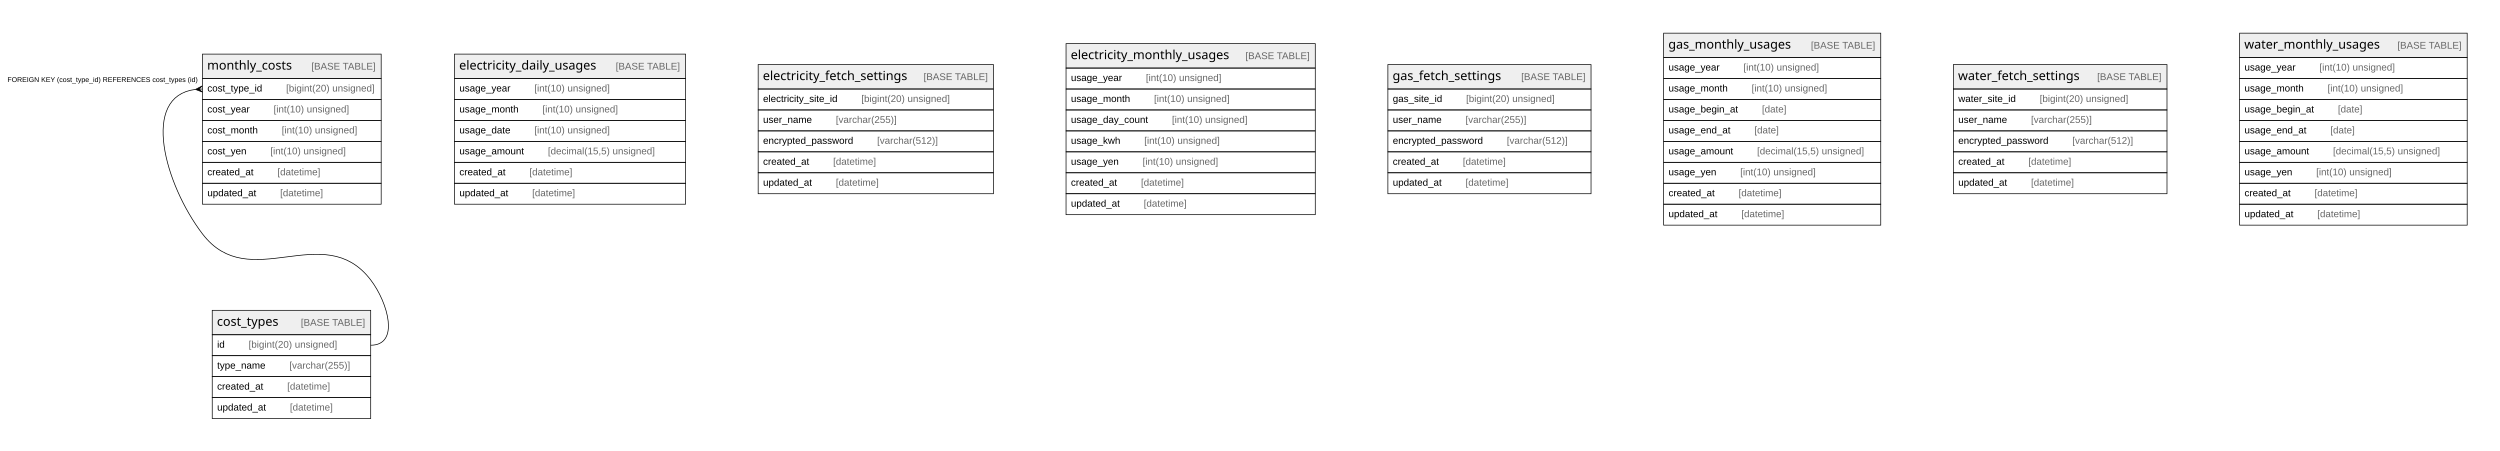
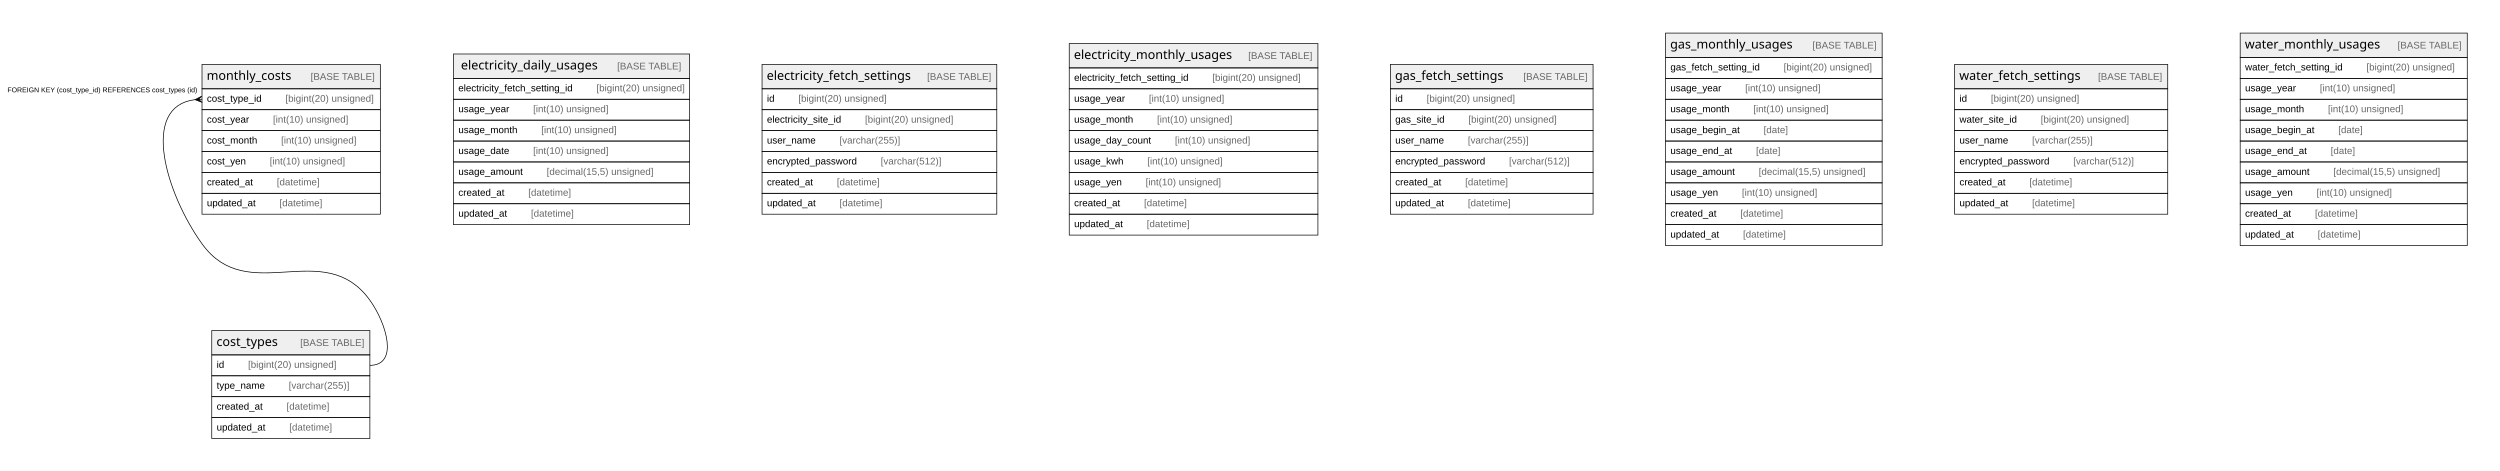
- <svg xmlns="http://www.w3.org/2000/svg" width="3581pt" height="646pt" viewBox="0.00 0.00 3581.00 646.00">
-   <g id="graph0" class="graph" transform="scale(1 1) rotate(0) translate(4 642)">
-     <polygon fill="#ffffff" stroke="transparent" points="-4,4 -4,-642 3577,-642 3577,4 -4,4" />
+ <svg xmlns="http://www.w3.org/2000/svg" width="3589pt" height="676pt" viewBox="0.00 0.00 3589.00 676.00">
+   <g id="graph0" class="graph" transform="scale(1 1) rotate(0) translate(4 672)">
+     <polygon fill="#ffffff" stroke="transparent" points="-4,4 -4,-672 3585,-672 3585,4 -4,4" />
    <g id="node1" class="node">
      <polygon fill="#efefef" stroke="transparent" points="300,-162.5 300,-197.5 527,-197.5 527,-162.5 300,-162.5" />
      <polygon fill="none" stroke="#000000" points="300,-162.5 300,-197.5 527,-197.5 527,-162.5 300,-162.5" />
      <text text-anchor="start" x="306.701" y="-175.3" font-family="Arial Bold" font-size="18.00" fill="#000000">cost_types</text>
      <text text-anchor="start" x="392.731" y="-175.3" font-family="Arial" font-size="14.00" fill="#000000">    </text>
      <text text-anchor="start" x="426.935" y="-175.3" font-family="Arial" font-size="14.00" fill="#666666">[BASE TABLE]</text>
      <polygon fill="none" stroke="#000000" points="300,-132.5 300,-162.5 527,-162.5 527,-132.5 300,-132.5" />
      <text text-anchor="start" x="307" y="-143.9" font-family="Arial" font-size="14.00" fill="#000000">id    </text>
      <text text-anchor="start" x="352.094" y="-143.9" font-family="Arial" font-size="14.00" fill="#666666">[bigint(20) unsigned]</text>
      <polygon fill="none" stroke="#000000" points="300,-102.5 300,-132.5 527,-132.5 527,-102.5 300,-102.5" />
      <text text-anchor="start" x="307" y="-113.9" font-family="Arial" font-size="14.00" fill="#000000">type_name    </text>
      <text text-anchor="start" x="410.452" y="-113.9" font-family="Arial" font-size="14.00" fill="#666666">[varchar(255)]</text>
      <polygon fill="none" stroke="#000000" points="300,-72.5 300,-102.5 527,-102.5 527,-72.5 300,-72.5" />
      <text text-anchor="start" x="307" y="-83.9" font-family="Arial" font-size="14.00" fill="#000000">created_at    </text>
      <text text-anchor="start" x="407.342" y="-83.9" font-family="Arial" font-size="14.00" fill="#666666">[datetime]</text>
      <polygon fill="none" stroke="#000000" points="300,-42.5 300,-72.5 527,-72.5 527,-42.5 300,-42.5" />
      <text text-anchor="start" x="307" y="-53.9" font-family="Arial" font-size="14.00" fill="#000000">updated_at    </text>
      <text text-anchor="start" x="411.247" y="-53.9" font-family="Arial" font-size="14.00" fill="#666666">[datetime]</text>
    </g>
    <g id="node2" class="node">
-       <polygon fill="#efefef" stroke="transparent" points="647,-529.5 647,-564.5 978,-564.5 978,-529.5 647,-529.5" />
-       <polygon fill="none" stroke="#000000" points="647,-529.5 647,-564.5 978,-564.5 978,-529.5 647,-529.5" />
-       <text text-anchor="start" x="653.701" y="-542.3" font-family="Arial Bold" font-size="18.00" fill="#000000">electricity_daily_usages</text>
-       <text text-anchor="start" x="843.731" y="-542.3" font-family="Arial" font-size="14.00" fill="#000000">    </text>
-       <text text-anchor="start" x="877.936" y="-542.3" font-family="Arial" font-size="14.00" fill="#666666">[BASE TABLE]</text>
-       <polygon fill="none" stroke="#000000" points="647,-499.5 647,-529.5 978,-529.5 978,-499.5 647,-499.5" />
+       <polygon fill="#efefef" stroke="transparent" points="647,-559.5 647,-594.5 986,-594.5 986,-559.5 647,-559.5" />
+       <polygon fill="none" stroke="#000000" points="647,-559.5 647,-594.5 986,-594.5 986,-559.5 647,-559.5" />
+       <text text-anchor="start" x="657.701" y="-572.3" font-family="Arial Bold" font-size="18.00" fill="#000000">electricity_daily_usages</text>
+       <text text-anchor="start" x="847.731" y="-572.3" font-family="Arial" font-size="14.00" fill="#000000">    </text>
+       <text text-anchor="start" x="881.936" y="-572.3" font-family="Arial" font-size="14.00" fill="#666666">[BASE TABLE]</text>
+       <polygon fill="none" stroke="#000000" points="647,-529.5 647,-559.5 986,-559.5 986,-529.5 647,-529.5" />
+       <text text-anchor="start" x="653.919" y="-540.9" font-family="Arial" font-size="14.00" fill="#000000">electricity_fetch_setting_id    </text>
+       <text text-anchor="start" x="852.269" y="-540.9" font-family="Arial" font-size="14.00" fill="#666666">[bigint(20) unsigned]</text>
+       <polygon fill="none" stroke="#000000" points="647,-499.5 647,-529.5 986,-529.5 986,-499.5 647,-499.5" />
      <text text-anchor="start" x="654" y="-510.9" font-family="Arial" font-size="14.00" fill="#000000">usage_year    </text>
      <text text-anchor="start" x="761.344" y="-510.9" font-family="Arial" font-size="14.00" fill="#666666">[int(10) unsigned]</text>
-       <polygon fill="none" stroke="#000000" points="647,-469.5 647,-499.5 978,-499.5 978,-469.5 647,-469.5" />
+       <polygon fill="none" stroke="#000000" points="647,-469.5 647,-499.5 986,-499.5 986,-469.5 647,-469.5" />
      <text text-anchor="start" x="654" y="-480.9" font-family="Arial" font-size="14.00" fill="#000000">usage_month    </text>
      <text text-anchor="start" x="773.017" y="-480.9" font-family="Arial" font-size="14.00" fill="#666666">[int(10) unsigned]</text>
-       <polygon fill="none" stroke="#000000" points="647,-439.5 647,-469.5 978,-469.5 978,-439.5 647,-439.5" />
+       <polygon fill="none" stroke="#000000" points="647,-439.5 647,-469.5 986,-469.5 986,-439.5 647,-439.5" />
      <text text-anchor="start" x="654" y="-450.9" font-family="Arial" font-size="14.00" fill="#000000">usage_date    </text>
      <text text-anchor="start" x="761.356" y="-450.9" font-family="Arial" font-size="14.00" fill="#666666">[int(10) unsigned]</text>
-       <polygon fill="none" stroke="#000000" points="647,-409.5 647,-439.5 978,-439.5 978,-409.5 647,-409.5" />
+       <polygon fill="none" stroke="#000000" points="647,-409.5 647,-439.5 986,-439.5 986,-409.5 647,-409.5" />
      <text text-anchor="start" x="654" y="-420.9" font-family="Arial" font-size="14.00" fill="#000000">usage_amount    </text>
      <text text-anchor="start" x="780.799" y="-420.9" font-family="Arial" font-size="14.00" fill="#666666">[decimal(15,5) unsigned]</text>
-       <polygon fill="none" stroke="#000000" points="647,-379.5 647,-409.5 978,-409.5 978,-379.5 647,-379.5" />
+       <polygon fill="none" stroke="#000000" points="647,-379.5 647,-409.5 986,-409.5 986,-379.5 647,-379.5" />
      <text text-anchor="start" x="654" y="-390.9" font-family="Arial" font-size="14.00" fill="#000000">created_at    </text>
      <text text-anchor="start" x="754.342" y="-390.9" font-family="Arial" font-size="14.00" fill="#666666">[datetime]</text>
-       <polygon fill="none" stroke="#000000" points="647,-349.5 647,-379.5 978,-379.5 978,-349.5 647,-349.5" />
+       <polygon fill="none" stroke="#000000" points="647,-349.5 647,-379.5 986,-379.5 986,-349.5 647,-349.5" />
      <text text-anchor="start" x="654" y="-360.9" font-family="Arial" font-size="14.00" fill="#000000">updated_at    </text>
      <text text-anchor="start" x="758.247" y="-360.9" font-family="Arial" font-size="14.00" fill="#666666">[datetime]</text>
    </g>
    <g id="node3" class="node">
-       <polygon fill="#efefef" stroke="transparent" points="1082,-514.5 1082,-549.5 1419,-549.5 1419,-514.5 1082,-514.5" />
-       <polygon fill="none" stroke="#000000" points="1082,-514.5 1082,-549.5 1419,-549.5 1419,-514.5 1082,-514.5" />
-       <text text-anchor="start" x="1088.697" y="-527.3" font-family="Arial Bold" font-size="18.00" fill="#000000">electricity_fetch_settings</text>
-       <text text-anchor="start" x="1284.735" y="-527.3" font-family="Arial" font-size="14.00" fill="#000000">    </text>
-       <text text-anchor="start" x="1318.94" y="-527.3" font-family="Arial" font-size="14.00" fill="#666666">[BASE TABLE]</text>
-       <polygon fill="none" stroke="#000000" points="1082,-484.5 1082,-514.5 1419,-514.5 1419,-484.5 1082,-484.5" />
-       <text text-anchor="start" x="1089" y="-495.9" font-family="Arial" font-size="14.00" fill="#000000">electricity_site_id    </text>
-       <text text-anchor="start" x="1229.766" y="-495.9" font-family="Arial" font-size="14.00" fill="#666666">[bigint(20) unsigned]</text>
-       <polygon fill="none" stroke="#000000" points="1082,-454.5 1082,-484.5 1419,-484.5 1419,-454.5 1082,-454.5" />
-       <text text-anchor="start" x="1089" y="-465.9" font-family="Arial" font-size="14.00" fill="#000000">user_name    </text>
-       <text text-anchor="start" x="1193.222" y="-465.9" font-family="Arial" font-size="14.00" fill="#666666">[varchar(255)]</text>
-       <polygon fill="none" stroke="#000000" points="1082,-424.5 1082,-454.5 1419,-454.5 1419,-424.5 1082,-424.5" />
-       <text text-anchor="start" x="1089" y="-435.9" font-family="Arial" font-size="14.00" fill="#000000">encrypted_password    </text>
-       <text text-anchor="start" x="1252.349" y="-435.9" font-family="Arial" font-size="14.00" fill="#666666">[varchar(512)]</text>
-       <polygon fill="none" stroke="#000000" points="1082,-394.5 1082,-424.5 1419,-424.5 1419,-394.5 1082,-394.5" />
-       <text text-anchor="start" x="1089" y="-405.9" font-family="Arial" font-size="14.00" fill="#000000">created_at    </text>
-       <text text-anchor="start" x="1189.342" y="-405.9" font-family="Arial" font-size="14.00" fill="#666666">[datetime]</text>
-       <polygon fill="none" stroke="#000000" points="1082,-364.5 1082,-394.5 1419,-394.5 1419,-364.5 1082,-364.5" />
-       <text text-anchor="start" x="1089" y="-375.9" font-family="Arial" font-size="14.00" fill="#000000">updated_at    </text>
-       <text text-anchor="start" x="1193.247" y="-375.9" font-family="Arial" font-size="14.00" fill="#666666">[datetime]</text>
+       <polygon fill="#efefef" stroke="transparent" points="1090,-544.5 1090,-579.5 1427,-579.5 1427,-544.5 1090,-544.5" />
+       <polygon fill="none" stroke="#000000" points="1090,-544.5 1090,-579.5 1427,-579.5 1427,-544.5 1090,-544.5" />
+       <text text-anchor="start" x="1096.697" y="-557.3" font-family="Arial Bold" font-size="18.00" fill="#000000">electricity_fetch_settings</text>
+       <text text-anchor="start" x="1292.735" y="-557.3" font-family="Arial" font-size="14.00" fill="#000000">    </text>
+       <text text-anchor="start" x="1326.94" y="-557.3" font-family="Arial" font-size="14.00" fill="#666666">[BASE TABLE]</text>
+       <polygon fill="none" stroke="#000000" points="1090,-514.5 1090,-544.5 1427,-544.5 1427,-514.5 1090,-514.5" />
+       <text text-anchor="start" x="1097" y="-525.9" font-family="Arial" font-size="14.00" fill="#000000">id    </text>
+       <text text-anchor="start" x="1142.094" y="-525.9" font-family="Arial" font-size="14.00" fill="#666666">[bigint(20) unsigned]</text>
+       <polygon fill="none" stroke="#000000" points="1090,-484.5 1090,-514.5 1427,-514.5 1427,-484.5 1090,-484.5" />
+       <text text-anchor="start" x="1097" y="-495.9" font-family="Arial" font-size="14.00" fill="#000000">electricity_site_id    </text>
+       <text text-anchor="start" x="1237.766" y="-495.9" font-family="Arial" font-size="14.00" fill="#666666">[bigint(20) unsigned]</text>
+       <polygon fill="none" stroke="#000000" points="1090,-454.5 1090,-484.5 1427,-484.5 1427,-454.5 1090,-454.5" />
+       <text text-anchor="start" x="1097" y="-465.9" font-family="Arial" font-size="14.00" fill="#000000">user_name    </text>
+       <text text-anchor="start" x="1201.222" y="-465.9" font-family="Arial" font-size="14.00" fill="#666666">[varchar(255)]</text>
+       <polygon fill="none" stroke="#000000" points="1090,-424.5 1090,-454.5 1427,-454.5 1427,-424.5 1090,-424.5" />
+       <text text-anchor="start" x="1097" y="-435.9" font-family="Arial" font-size="14.00" fill="#000000">encrypted_password    </text>
+       <text text-anchor="start" x="1260.349" y="-435.9" font-family="Arial" font-size="14.00" fill="#666666">[varchar(512)]</text>
+       <polygon fill="none" stroke="#000000" points="1090,-394.5 1090,-424.5 1427,-424.5 1427,-394.5 1090,-394.5" />
+       <text text-anchor="start" x="1097" y="-405.9" font-family="Arial" font-size="14.00" fill="#000000">created_at    </text>
+       <text text-anchor="start" x="1197.342" y="-405.9" font-family="Arial" font-size="14.00" fill="#666666">[datetime]</text>
+       <polygon fill="none" stroke="#000000" points="1090,-364.5 1090,-394.5 1427,-394.5 1427,-364.5 1090,-364.5" />
+       <text text-anchor="start" x="1097" y="-375.9" font-family="Arial" font-size="14.00" fill="#000000">updated_at    </text>
+       <text text-anchor="start" x="1201.247" y="-375.9" font-family="Arial" font-size="14.00" fill="#666666">[datetime]</text>
    </g>
    <g id="node4" class="node">
-       <polygon fill="#efefef" stroke="transparent" points="1523,-544.5 1523,-579.5 1880,-579.5 1880,-544.5 1523,-544.5" />
-       <polygon fill="none" stroke="#000000" points="1523,-544.5 1523,-579.5 1880,-579.5 1880,-544.5 1523,-544.5" />
-       <text text-anchor="start" x="1529.698" y="-557.3" font-family="Arial Bold" font-size="18.00" fill="#000000">electricity_monthly_usages</text>
-       <text text-anchor="start" x="1745.734" y="-557.3" font-family="Arial" font-size="14.00" fill="#000000">    </text>
-       <text text-anchor="start" x="1779.939" y="-557.3" font-family="Arial" font-size="14.00" fill="#666666">[BASE TABLE]</text>
-       <polygon fill="none" stroke="#000000" points="1523,-514.5 1523,-544.5 1880,-544.5 1880,-514.5 1523,-514.5" />
-       <text text-anchor="start" x="1530" y="-525.9" font-family="Arial" font-size="14.00" fill="#000000">usage_year    </text>
-       <text text-anchor="start" x="1637.344" y="-525.9" font-family="Arial" font-size="14.00" fill="#666666">[int(10) unsigned]</text>
-       <polygon fill="none" stroke="#000000" points="1523,-484.5 1523,-514.5 1880,-514.5 1880,-484.5 1523,-484.5" />
-       <text text-anchor="start" x="1530" y="-495.9" font-family="Arial" font-size="14.00" fill="#000000">usage_month    </text>
-       <text text-anchor="start" x="1649.017" y="-495.9" font-family="Arial" font-size="14.00" fill="#666666">[int(10) unsigned]</text>
-       <polygon fill="none" stroke="#000000" points="1523,-454.5 1523,-484.5 1880,-484.5 1880,-454.5 1523,-454.5" />
-       <text text-anchor="start" x="1530" y="-465.9" font-family="Arial" font-size="14.00" fill="#000000">usage_day_count    </text>
-       <text text-anchor="start" x="1674.704" y="-465.9" font-family="Arial" font-size="14.00" fill="#666666">[int(10) unsigned]</text>
-       <polygon fill="none" stroke="#000000" points="1523,-424.5 1523,-454.5 1880,-454.5 1880,-424.5 1523,-424.5" />
-       <text text-anchor="start" x="1530" y="-435.9" font-family="Arial" font-size="14.00" fill="#000000">usage_kwh    </text>
-       <text text-anchor="start" x="1635.007" y="-435.9" font-family="Arial" font-size="14.00" fill="#666666">[int(10) unsigned]</text>
-       <polygon fill="none" stroke="#000000" points="1523,-394.5 1523,-424.5 1880,-424.5 1880,-394.5 1523,-394.5" />
-       <text text-anchor="start" x="1530" y="-405.9" font-family="Arial" font-size="14.00" fill="#000000">usage_yen    </text>
-       <text text-anchor="start" x="1632.683" y="-405.9" font-family="Arial" font-size="14.00" fill="#666666">[int(10) unsigned]</text>
-       <polygon fill="none" stroke="#000000" points="1523,-364.5 1523,-394.5 1880,-394.5 1880,-364.5 1523,-364.5" />
-       <text text-anchor="start" x="1530" y="-375.9" font-family="Arial" font-size="14.00" fill="#000000">created_at    </text>
-       <text text-anchor="start" x="1630.342" y="-375.9" font-family="Arial" font-size="14.00" fill="#666666">[datetime]</text>
-       <polygon fill="none" stroke="#000000" points="1523,-334.5 1523,-364.5 1880,-364.5 1880,-334.5 1523,-334.5" />
-       <text text-anchor="start" x="1530" y="-345.9" font-family="Arial" font-size="14.00" fill="#000000">updated_at    </text>
-       <text text-anchor="start" x="1634.247" y="-345.9" font-family="Arial" font-size="14.00" fill="#666666">[datetime]</text>
+       <polygon fill="#efefef" stroke="transparent" points="1531,-574.5 1531,-609.5 1888,-609.5 1888,-574.5 1531,-574.5" />
+       <polygon fill="none" stroke="#000000" points="1531,-574.5 1531,-609.5 1888,-609.5 1888,-574.5 1531,-574.5" />
+       <text text-anchor="start" x="1537.698" y="-587.3" font-family="Arial Bold" font-size="18.00" fill="#000000">electricity_monthly_usages</text>
+       <text text-anchor="start" x="1753.734" y="-587.3" font-family="Arial" font-size="14.00" fill="#000000">    </text>
+       <text text-anchor="start" x="1787.939" y="-587.3" font-family="Arial" font-size="14.00" fill="#666666">[BASE TABLE]</text>
+       <polygon fill="none" stroke="#000000" points="1531,-544.5 1531,-574.5 1888,-574.5 1888,-544.5 1531,-544.5" />
+       <text text-anchor="start" x="1538" y="-555.9" font-family="Arial" font-size="14.00" fill="#000000">electricity_fetch_setting_id    </text>
+       <text text-anchor="start" x="1736.351" y="-555.9" font-family="Arial" font-size="14.00" fill="#666666">[bigint(20) unsigned]</text>
+       <polygon fill="none" stroke="#000000" points="1531,-514.5 1531,-544.5 1888,-544.5 1888,-514.5 1531,-514.5" />
+       <text text-anchor="start" x="1538" y="-525.9" font-family="Arial" font-size="14.00" fill="#000000">usage_year    </text>
+       <text text-anchor="start" x="1645.344" y="-525.9" font-family="Arial" font-size="14.00" fill="#666666">[int(10) unsigned]</text>
+       <polygon fill="none" stroke="#000000" points="1531,-484.5 1531,-514.5 1888,-514.5 1888,-484.5 1531,-484.5" />
+       <text text-anchor="start" x="1538" y="-495.9" font-family="Arial" font-size="14.00" fill="#000000">usage_month    </text>
+       <text text-anchor="start" x="1657.017" y="-495.9" font-family="Arial" font-size="14.00" fill="#666666">[int(10) unsigned]</text>
+       <polygon fill="none" stroke="#000000" points="1531,-454.5 1531,-484.5 1888,-484.5 1888,-454.5 1531,-454.5" />
+       <text text-anchor="start" x="1538" y="-465.9" font-family="Arial" font-size="14.00" fill="#000000">usage_day_count    </text>
+       <text text-anchor="start" x="1682.704" y="-465.9" font-family="Arial" font-size="14.00" fill="#666666">[int(10) unsigned]</text>
+       <polygon fill="none" stroke="#000000" points="1531,-424.5 1531,-454.5 1888,-454.5 1888,-424.5 1531,-424.5" />
+       <text text-anchor="start" x="1538" y="-435.9" font-family="Arial" font-size="14.00" fill="#000000">usage_kwh    </text>
+       <text text-anchor="start" x="1643.007" y="-435.9" font-family="Arial" font-size="14.00" fill="#666666">[int(10) unsigned]</text>
+       <polygon fill="none" stroke="#000000" points="1531,-394.5 1531,-424.5 1888,-424.5 1888,-394.5 1531,-394.5" />
+       <text text-anchor="start" x="1538" y="-405.9" font-family="Arial" font-size="14.00" fill="#000000">usage_yen    </text>
+       <text text-anchor="start" x="1640.683" y="-405.9" font-family="Arial" font-size="14.00" fill="#666666">[int(10) unsigned]</text>
+       <polygon fill="none" stroke="#000000" points="1531,-364.5 1531,-394.5 1888,-394.5 1888,-364.5 1531,-364.5" />
+       <text text-anchor="start" x="1538" y="-375.9" font-family="Arial" font-size="14.00" fill="#000000">created_at    </text>
+       <text text-anchor="start" x="1638.342" y="-375.9" font-family="Arial" font-size="14.00" fill="#666666">[datetime]</text>
+       <polygon fill="none" stroke="#000000" points="1531,-334.5 1531,-364.5 1888,-364.5 1888,-334.5 1531,-334.5" />
+       <text text-anchor="start" x="1538" y="-345.9" font-family="Arial" font-size="14.00" fill="#000000">updated_at    </text>
+       <text text-anchor="start" x="1642.247" y="-345.9" font-family="Arial" font-size="14.00" fill="#666666">[datetime]</text>
    </g>
    <g id="node5" class="node">
-       <polygon fill="#efefef" stroke="transparent" points="1984,-514.5 1984,-549.5 2275,-549.5 2275,-514.5 1984,-514.5" />
-       <polygon fill="none" stroke="#000000" points="1984,-514.5 1984,-549.5 2275,-549.5 2275,-514.5 1984,-514.5" />
-       <text text-anchor="start" x="1990.687" y="-527.3" font-family="Arial Bold" font-size="18.00" fill="#000000">gas_fetch_settings</text>
-       <text text-anchor="start" x="2140.745" y="-527.3" font-family="Arial" font-size="14.00" fill="#000000">    </text>
-       <text text-anchor="start" x="2174.95" y="-527.3" font-family="Arial" font-size="14.00" fill="#666666">[BASE TABLE]</text>
-       <polygon fill="none" stroke="#000000" points="1984,-484.5 1984,-514.5 2275,-514.5 2275,-484.5 1984,-484.5" />
-       <text text-anchor="start" x="1991" y="-495.9" font-family="Arial" font-size="14.00" fill="#000000">gas_site_id    </text>
-       <text text-anchor="start" x="2096.004" y="-495.9" font-family="Arial" font-size="14.00" fill="#666666">[bigint(20) unsigned]</text>
-       <polygon fill="none" stroke="#000000" points="1984,-454.5 1984,-484.5 2275,-484.5 2275,-454.5 1984,-454.5" />
-       <text text-anchor="start" x="1991" y="-465.9" font-family="Arial" font-size="14.00" fill="#000000">user_name    </text>
-       <text text-anchor="start" x="2095.222" y="-465.9" font-family="Arial" font-size="14.00" fill="#666666">[varchar(255)]</text>
-       <polygon fill="none" stroke="#000000" points="1984,-424.5 1984,-454.5 2275,-454.5 2275,-424.5 1984,-424.5" />
-       <text text-anchor="start" x="1991" y="-435.9" font-family="Arial" font-size="14.00" fill="#000000">encrypted_password    </text>
-       <text text-anchor="start" x="2154.349" y="-435.9" font-family="Arial" font-size="14.00" fill="#666666">[varchar(512)]</text>
-       <polygon fill="none" stroke="#000000" points="1984,-394.5 1984,-424.5 2275,-424.5 2275,-394.5 1984,-394.5" />
-       <text text-anchor="start" x="1991" y="-405.9" font-family="Arial" font-size="14.00" fill="#000000">created_at    </text>
-       <text text-anchor="start" x="2091.342" y="-405.9" font-family="Arial" font-size="14.00" fill="#666666">[datetime]</text>
-       <polygon fill="none" stroke="#000000" points="1984,-364.5 1984,-394.5 2275,-394.5 2275,-364.5 1984,-364.5" />
-       <text text-anchor="start" x="1991" y="-375.9" font-family="Arial" font-size="14.00" fill="#000000">updated_at    </text>
-       <text text-anchor="start" x="2095.247" y="-375.9" font-family="Arial" font-size="14.00" fill="#666666">[datetime]</text>
+       <polygon fill="#efefef" stroke="transparent" points="1992,-544.5 1992,-579.5 2283,-579.5 2283,-544.5 1992,-544.5" />
+       <polygon fill="none" stroke="#000000" points="1992,-544.5 1992,-579.5 2283,-579.5 2283,-544.5 1992,-544.5" />
+       <text text-anchor="start" x="1998.687" y="-557.3" font-family="Arial Bold" font-size="18.00" fill="#000000">gas_fetch_settings</text>
+       <text text-anchor="start" x="2148.745" y="-557.3" font-family="Arial" font-size="14.00" fill="#000000">    </text>
+       <text text-anchor="start" x="2182.95" y="-557.3" font-family="Arial" font-size="14.00" fill="#666666">[BASE TABLE]</text>
+       <polygon fill="none" stroke="#000000" points="1992,-514.5 1992,-544.5 2283,-544.5 2283,-514.5 1992,-514.5" />
+       <text text-anchor="start" x="1999" y="-525.9" font-family="Arial" font-size="14.00" fill="#000000">id    </text>
+       <text text-anchor="start" x="2044.094" y="-525.9" font-family="Arial" font-size="14.00" fill="#666666">[bigint(20) unsigned]</text>
+       <polygon fill="none" stroke="#000000" points="1992,-484.5 1992,-514.5 2283,-514.5 2283,-484.5 1992,-484.5" />
+       <text text-anchor="start" x="1999" y="-495.9" font-family="Arial" font-size="14.00" fill="#000000">gas_site_id    </text>
+       <text text-anchor="start" x="2104.004" y="-495.9" font-family="Arial" font-size="14.00" fill="#666666">[bigint(20) unsigned]</text>
+       <polygon fill="none" stroke="#000000" points="1992,-454.5 1992,-484.5 2283,-484.5 2283,-454.5 1992,-454.5" />
+       <text text-anchor="start" x="1999" y="-465.9" font-family="Arial" font-size="14.00" fill="#000000">user_name    </text>
+       <text text-anchor="start" x="2103.222" y="-465.9" font-family="Arial" font-size="14.00" fill="#666666">[varchar(255)]</text>
+       <polygon fill="none" stroke="#000000" points="1992,-424.5 1992,-454.5 2283,-454.5 2283,-424.5 1992,-424.5" />
+       <text text-anchor="start" x="1999" y="-435.9" font-family="Arial" font-size="14.00" fill="#000000">encrypted_password    </text>
+       <text text-anchor="start" x="2162.349" y="-435.9" font-family="Arial" font-size="14.00" fill="#666666">[varchar(512)]</text>
+       <polygon fill="none" stroke="#000000" points="1992,-394.5 1992,-424.5 2283,-424.5 2283,-394.5 1992,-394.5" />
+       <text text-anchor="start" x="1999" y="-405.9" font-family="Arial" font-size="14.00" fill="#000000">created_at    </text>
+       <text text-anchor="start" x="2099.342" y="-405.9" font-family="Arial" font-size="14.00" fill="#666666">[datetime]</text>
+       <polygon fill="none" stroke="#000000" points="1992,-364.5 1992,-394.5 2283,-394.5 2283,-364.5 1992,-364.5" />
+       <text text-anchor="start" x="1999" y="-375.9" font-family="Arial" font-size="14.00" fill="#000000">updated_at    </text>
+       <text text-anchor="start" x="2103.247" y="-375.9" font-family="Arial" font-size="14.00" fill="#666666">[datetime]</text>
    </g>
    <g id="node6" class="node">
-       <polygon fill="#efefef" stroke="transparent" points="2379,-559.5 2379,-594.5 2690,-594.5 2690,-559.5 2379,-559.5" />
-       <polygon fill="none" stroke="#000000" points="2379,-559.5 2379,-594.5 2690,-594.5 2690,-559.5 2379,-559.5" />
-       <text text-anchor="start" x="2385.688" y="-572.3" font-family="Arial Bold" font-size="18.00" fill="#000000">gas_monthly_usages</text>
-       <text text-anchor="start" x="2555.744" y="-572.3" font-family="Arial" font-size="14.00" fill="#000000">    </text>
-       <text text-anchor="start" x="2589.949" y="-572.3" font-family="Arial" font-size="14.00" fill="#666666">[BASE TABLE]</text>
-       <polygon fill="none" stroke="#000000" points="2379,-529.5 2379,-559.5 2690,-559.5 2690,-529.5 2379,-529.5" />
-       <text text-anchor="start" x="2386" y="-540.9" font-family="Arial" font-size="14.00" fill="#000000">usage_year    </text>
-       <text text-anchor="start" x="2493.344" y="-540.9" font-family="Arial" font-size="14.00" fill="#666666">[int(10) unsigned]</text>
-       <polygon fill="none" stroke="#000000" points="2379,-499.5 2379,-529.5 2690,-529.5 2690,-499.5 2379,-499.5" />
-       <text text-anchor="start" x="2386" y="-510.9" font-family="Arial" font-size="14.00" fill="#000000">usage_month    </text>
-       <text text-anchor="start" x="2505.017" y="-510.9" font-family="Arial" font-size="14.00" fill="#666666">[int(10) unsigned]</text>
-       <polygon fill="none" stroke="#000000" points="2379,-469.5 2379,-499.5 2690,-499.5 2690,-469.5 2379,-469.5" />
-       <text text-anchor="start" x="2386" y="-480.9" font-family="Arial" font-size="14.00" fill="#000000">usage_begin_at    </text>
-       <text text-anchor="start" x="2519.811" y="-480.9" font-family="Arial" font-size="14.00" fill="#666666">[date]</text>
-       <polygon fill="none" stroke="#000000" points="2379,-439.5 2379,-469.5 2690,-469.5 2690,-439.5 2379,-439.5" />
-       <text text-anchor="start" x="2386" y="-450.9" font-family="Arial" font-size="14.00" fill="#000000">usage_end_at    </text>
-       <text text-anchor="start" x="2508.921" y="-450.9" font-family="Arial" font-size="14.00" fill="#666666">[date]</text>
-       <polygon fill="none" stroke="#000000" points="2379,-409.5 2379,-439.5 2690,-439.5 2690,-409.5 2379,-409.5" />
-       <text text-anchor="start" x="2386" y="-420.9" font-family="Arial" font-size="14.00" fill="#000000">usage_amount    </text>
-       <text text-anchor="start" x="2512.799" y="-420.9" font-family="Arial" font-size="14.00" fill="#666666">[decimal(15,5) unsigned]</text>
-       <polygon fill="none" stroke="#000000" points="2379,-379.5 2379,-409.5 2690,-409.5 2690,-379.5 2379,-379.5" />
-       <text text-anchor="start" x="2386" y="-390.9" font-family="Arial" font-size="14.00" fill="#000000">usage_yen    </text>
-       <text text-anchor="start" x="2488.683" y="-390.9" font-family="Arial" font-size="14.00" fill="#666666">[int(10) unsigned]</text>
-       <polygon fill="none" stroke="#000000" points="2379,-349.5 2379,-379.5 2690,-379.5 2690,-349.5 2379,-349.5" />
-       <text text-anchor="start" x="2386" y="-360.9" font-family="Arial" font-size="14.00" fill="#000000">created_at    </text>
-       <text text-anchor="start" x="2486.342" y="-360.9" font-family="Arial" font-size="14.00" fill="#666666">[datetime]</text>
-       <polygon fill="none" stroke="#000000" points="2379,-319.5 2379,-349.5 2690,-349.5 2690,-319.5 2379,-319.5" />
-       <text text-anchor="start" x="2386" y="-330.9" font-family="Arial" font-size="14.00" fill="#000000">updated_at    </text>
-       <text text-anchor="start" x="2490.247" y="-330.9" font-family="Arial" font-size="14.00" fill="#666666">[datetime]</text>
+       <polygon fill="#efefef" stroke="transparent" points="2387,-589.5 2387,-624.5 2698,-624.5 2698,-589.5 2387,-589.5" />
+       <polygon fill="none" stroke="#000000" points="2387,-589.5 2387,-624.5 2698,-624.5 2698,-589.5 2387,-589.5" />
+       <text text-anchor="start" x="2393.688" y="-602.3" font-family="Arial Bold" font-size="18.00" fill="#000000">gas_monthly_usages</text>
+       <text text-anchor="start" x="2563.744" y="-602.3" font-family="Arial" font-size="14.00" fill="#000000">    </text>
+       <text text-anchor="start" x="2597.949" y="-602.3" font-family="Arial" font-size="14.00" fill="#666666">[BASE TABLE]</text>
+       <polygon fill="none" stroke="#000000" points="2387,-559.5 2387,-589.5 2698,-589.5 2698,-559.5 2387,-559.5" />
+       <text text-anchor="start" x="2394" y="-570.9" font-family="Arial" font-size="14.00" fill="#000000">gas_fetch_setting_id    </text>
+       <text text-anchor="start" x="2556.589" y="-570.9" font-family="Arial" font-size="14.00" fill="#666666">[bigint(20) unsigned]</text>
+       <polygon fill="none" stroke="#000000" points="2387,-529.5 2387,-559.5 2698,-559.5 2698,-529.5 2387,-529.5" />
+       <text text-anchor="start" x="2394" y="-540.9" font-family="Arial" font-size="14.00" fill="#000000">usage_year    </text>
+       <text text-anchor="start" x="2501.344" y="-540.9" font-family="Arial" font-size="14.00" fill="#666666">[int(10) unsigned]</text>
+       <polygon fill="none" stroke="#000000" points="2387,-499.5 2387,-529.5 2698,-529.5 2698,-499.5 2387,-499.5" />
+       <text text-anchor="start" x="2394" y="-510.9" font-family="Arial" font-size="14.00" fill="#000000">usage_month    </text>
+       <text text-anchor="start" x="2513.017" y="-510.9" font-family="Arial" font-size="14.00" fill="#666666">[int(10) unsigned]</text>
+       <polygon fill="none" stroke="#000000" points="2387,-469.5 2387,-499.5 2698,-499.5 2698,-469.5 2387,-469.5" />
+       <text text-anchor="start" x="2394" y="-480.9" font-family="Arial" font-size="14.00" fill="#000000">usage_begin_at    </text>
+       <text text-anchor="start" x="2527.811" y="-480.9" font-family="Arial" font-size="14.00" fill="#666666">[date]</text>
+       <polygon fill="none" stroke="#000000" points="2387,-439.5 2387,-469.5 2698,-469.5 2698,-439.5 2387,-439.5" />
+       <text text-anchor="start" x="2394" y="-450.9" font-family="Arial" font-size="14.00" fill="#000000">usage_end_at    </text>
+       <text text-anchor="start" x="2516.921" y="-450.9" font-family="Arial" font-size="14.00" fill="#666666">[date]</text>
+       <polygon fill="none" stroke="#000000" points="2387,-409.5 2387,-439.5 2698,-439.5 2698,-409.5 2387,-409.5" />
+       <text text-anchor="start" x="2394" y="-420.9" font-family="Arial" font-size="14.00" fill="#000000">usage_amount    </text>
+       <text text-anchor="start" x="2520.799" y="-420.9" font-family="Arial" font-size="14.00" fill="#666666">[decimal(15,5) unsigned]</text>
+       <polygon fill="none" stroke="#000000" points="2387,-379.5 2387,-409.5 2698,-409.5 2698,-379.5 2387,-379.5" />
+       <text text-anchor="start" x="2394" y="-390.9" font-family="Arial" font-size="14.00" fill="#000000">usage_yen    </text>
+       <text text-anchor="start" x="2496.683" y="-390.9" font-family="Arial" font-size="14.00" fill="#666666">[int(10) unsigned]</text>
+       <polygon fill="none" stroke="#000000" points="2387,-349.5 2387,-379.5 2698,-379.5 2698,-349.5 2387,-349.5" />
+       <text text-anchor="start" x="2394" y="-360.9" font-family="Arial" font-size="14.00" fill="#000000">created_at    </text>
+       <text text-anchor="start" x="2494.342" y="-360.9" font-family="Arial" font-size="14.00" fill="#666666">[datetime]</text>
+       <polygon fill="none" stroke="#000000" points="2387,-319.5 2387,-349.5 2698,-349.5 2698,-319.5 2387,-319.5" />
+       <text text-anchor="start" x="2394" y="-330.9" font-family="Arial" font-size="14.00" fill="#000000">updated_at    </text>
+       <text text-anchor="start" x="2498.247" y="-330.9" font-family="Arial" font-size="14.00" fill="#666666">[datetime]</text>
    </g>
    <g id="node7" class="node">
-       <polygon fill="#efefef" stroke="transparent" points="286,-529.5 286,-564.5 542,-564.5 542,-529.5 286,-529.5" />
-       <polygon fill="none" stroke="#000000" points="286,-529.5 286,-564.5 542,-564.5 542,-529.5 286,-529.5" />
-       <text text-anchor="start" x="292.705" y="-542.3" font-family="Arial Bold" font-size="18.00" fill="#000000">monthly_costs</text>
-       <text text-anchor="start" x="407.727" y="-542.3" font-family="Arial" font-size="14.00" fill="#000000">    </text>
-       <text text-anchor="start" x="441.932" y="-542.3" font-family="Arial" font-size="14.00" fill="#666666">[BASE TABLE]</text>
-       <polygon fill="none" stroke="#000000" points="286,-499.5 286,-529.5 542,-529.5 542,-499.5 286,-499.5" />
-       <text text-anchor="start" x="293" y="-510.9" font-family="Arial" font-size="14.00" fill="#000000">cost_type_id    </text>
-       <text text-anchor="start" x="405.788" y="-510.9" font-family="Arial" font-size="14.00" fill="#666666">[bigint(20) unsigned]</text>
-       <polygon fill="none" stroke="#000000" points="286,-469.5 286,-499.5 542,-499.5 542,-469.5 286,-469.5" />
-       <text text-anchor="start" x="293" y="-480.9" font-family="Arial" font-size="14.00" fill="#000000">cost_year    </text>
-       <text text-anchor="start" x="387.886" y="-480.9" font-family="Arial" font-size="14.00" fill="#666666">[int(10) unsigned]</text>
-       <polygon fill="none" stroke="#000000" points="286,-439.5 286,-469.5 542,-469.5 542,-439.5 286,-439.5" />
-       <text text-anchor="start" x="293" y="-450.9" font-family="Arial" font-size="14.00" fill="#000000">cost_month    </text>
-       <text text-anchor="start" x="399.56" y="-450.9" font-family="Arial" font-size="14.00" fill="#666666">[int(10) unsigned]</text>
-       <polygon fill="none" stroke="#000000" points="286,-409.5 286,-439.5 542,-439.5 542,-409.5 286,-409.5" />
-       <text text-anchor="start" x="293" y="-420.9" font-family="Arial" font-size="14.00" fill="#000000">cost_yen    </text>
-       <text text-anchor="start" x="383.226" y="-420.9" font-family="Arial" font-size="14.00" fill="#666666">[int(10) unsigned]</text>
-       <polygon fill="none" stroke="#000000" points="286,-379.5 286,-409.5 542,-409.5 542,-379.5 286,-379.5" />
-       <text text-anchor="start" x="293" y="-390.9" font-family="Arial" font-size="14.00" fill="#000000">created_at    </text>
-       <text text-anchor="start" x="393.342" y="-390.9" font-family="Arial" font-size="14.00" fill="#666666">[datetime]</text>
-       <polygon fill="none" stroke="#000000" points="286,-349.5 286,-379.5 542,-379.5 542,-349.5 286,-349.5" />
-       <text text-anchor="start" x="293" y="-360.9" font-family="Arial" font-size="14.00" fill="#000000">updated_at    </text>
-       <text text-anchor="start" x="397.247" y="-360.9" font-family="Arial" font-size="14.00" fill="#666666">[datetime]</text>
+       <polygon fill="#efefef" stroke="transparent" points="286,-544.5 286,-579.5 542,-579.5 542,-544.5 286,-544.5" />
+       <polygon fill="none" stroke="#000000" points="286,-544.5 286,-579.5 542,-579.5 542,-544.5 286,-544.5" />
+       <text text-anchor="start" x="292.705" y="-557.3" font-family="Arial Bold" font-size="18.00" fill="#000000">monthly_costs</text>
+       <text text-anchor="start" x="407.727" y="-557.3" font-family="Arial" font-size="14.00" fill="#000000">    </text>
+       <text text-anchor="start" x="441.932" y="-557.3" font-family="Arial" font-size="14.00" fill="#666666">[BASE TABLE]</text>
+       <polygon fill="none" stroke="#000000" points="286,-514.5 286,-544.5 542,-544.5 542,-514.5 286,-514.5" />
+       <text text-anchor="start" x="293" y="-525.9" font-family="Arial" font-size="14.00" fill="#000000">cost_type_id    </text>
+       <text text-anchor="start" x="405.788" y="-525.9" font-family="Arial" font-size="14.00" fill="#666666">[bigint(20) unsigned]</text>
+       <polygon fill="none" stroke="#000000" points="286,-484.5 286,-514.5 542,-514.5 542,-484.5 286,-484.5" />
+       <text text-anchor="start" x="293" y="-495.9" font-family="Arial" font-size="14.00" fill="#000000">cost_year    </text>
+       <text text-anchor="start" x="387.886" y="-495.9" font-family="Arial" font-size="14.00" fill="#666666">[int(10) unsigned]</text>
+       <polygon fill="none" stroke="#000000" points="286,-454.5 286,-484.5 542,-484.5 542,-454.5 286,-454.5" />
+       <text text-anchor="start" x="293" y="-465.9" font-family="Arial" font-size="14.00" fill="#000000">cost_month    </text>
+       <text text-anchor="start" x="399.56" y="-465.9" font-family="Arial" font-size="14.00" fill="#666666">[int(10) unsigned]</text>
+       <polygon fill="none" stroke="#000000" points="286,-424.5 286,-454.5 542,-454.5 542,-424.5 286,-424.5" />
+       <text text-anchor="start" x="293" y="-435.9" font-family="Arial" font-size="14.00" fill="#000000">cost_yen    </text>
+       <text text-anchor="start" x="383.226" y="-435.9" font-family="Arial" font-size="14.00" fill="#666666">[int(10) unsigned]</text>
+       <polygon fill="none" stroke="#000000" points="286,-394.5 286,-424.5 542,-424.5 542,-394.5 286,-394.5" />
+       <text text-anchor="start" x="293" y="-405.9" font-family="Arial" font-size="14.00" fill="#000000">created_at    </text>
+       <text text-anchor="start" x="393.342" y="-405.9" font-family="Arial" font-size="14.00" fill="#666666">[datetime]</text>
+       <polygon fill="none" stroke="#000000" points="286,-364.5 286,-394.5 542,-394.5 542,-364.5 286,-364.5" />
+       <text text-anchor="start" x="293" y="-375.9" font-family="Arial" font-size="14.00" fill="#000000">updated_at    </text>
+       <text text-anchor="start" x="397.247" y="-375.9" font-family="Arial" font-size="14.00" fill="#666666">[datetime]</text>
    </g>
    <g id="edge1" class="edge">
-       <path fill="none" stroke="#000000" d="M275.774,-513.897C196.642,-504.11 232.245,-377.455 286,-307 353.363,-218.708 459.637,-329.292 527,-241 552.207,-207.962 568.556,-147.5 527,-147.5" />
-       <polygon fill="#000000" stroke="#000000" points="276.017,-513.912 285.735,-518.992 281.009,-514.206 286,-514.5 286,-514.5 286,-514.5 281.009,-514.206 286.265,-510.008 276.017,-513.912 276.017,-513.912" />
-       <text text-anchor="start" x="6.598" y="-524.5" font-family="Arial" font-size="10.00" fill="#000000">FOREIGN KEY (cost_type_id) REFERENCES cost_types (id)</text>
+       <path fill="none" stroke="#000000" d="M275.784,-528.904C196.801,-519.227 234.273,-393.957 286,-322 351.958,-230.248 461.042,-332.752 527,-241 551.256,-207.258 568.556,-147.5 527,-147.5" />
+       <polygon fill="#000000" stroke="#000000" points="276.017,-528.918 285.738,-533.992 281.009,-529.209 286,-529.5 286,-529.5 286,-529.5 281.009,-529.209 286.262,-525.008 276.017,-528.918 276.017,-528.918" />
+       <text text-anchor="start" x="6.598" y="-539.5" font-family="Arial" font-size="10.00" fill="#000000">FOREIGN KEY (cost_type_id) REFERENCES cost_types (id)</text>
    </g>
    <g id="node8" class="node">
-       <polygon fill="#efefef" stroke="transparent" points="2794,-514.5 2794,-549.5 3100,-549.5 3100,-514.5 2794,-514.5" />
-       <polygon fill="none" stroke="#000000" points="2794,-514.5 2794,-549.5 3100,-549.5 3100,-514.5 2794,-514.5" />
-       <text text-anchor="start" x="2800.692" y="-527.3" font-family="Arial Bold" font-size="18.00" fill="#000000">water_fetch_settings</text>
-       <text text-anchor="start" x="2965.74" y="-527.3" font-family="Arial" font-size="14.00" fill="#000000">    </text>
-       <text text-anchor="start" x="2999.945" y="-527.3" font-family="Arial" font-size="14.00" fill="#666666">[BASE TABLE]</text>
-       <polygon fill="none" stroke="#000000" points="2794,-484.5 2794,-514.5 3100,-514.5 3100,-484.5 2794,-484.5" />
-       <text text-anchor="start" x="2801" y="-495.9" font-family="Arial" font-size="14.00" fill="#000000">water_site_id    </text>
-       <text text-anchor="start" x="2917.662" y="-495.9" font-family="Arial" font-size="14.00" fill="#666666">[bigint(20) unsigned]</text>
-       <polygon fill="none" stroke="#000000" points="2794,-454.5 2794,-484.5 3100,-484.5 3100,-454.5 2794,-454.5" />
-       <text text-anchor="start" x="2801" y="-465.9" font-family="Arial" font-size="14.00" fill="#000000">user_name    </text>
-       <text text-anchor="start" x="2905.222" y="-465.9" font-family="Arial" font-size="14.00" fill="#666666">[varchar(255)]</text>
-       <polygon fill="none" stroke="#000000" points="2794,-424.5 2794,-454.5 3100,-454.5 3100,-424.5 2794,-424.5" />
-       <text text-anchor="start" x="2801" y="-435.9" font-family="Arial" font-size="14.00" fill="#000000">encrypted_password    </text>
-       <text text-anchor="start" x="2964.349" y="-435.9" font-family="Arial" font-size="14.00" fill="#666666">[varchar(512)]</text>
-       <polygon fill="none" stroke="#000000" points="2794,-394.5 2794,-424.5 3100,-424.5 3100,-394.5 2794,-394.5" />
-       <text text-anchor="start" x="2801" y="-405.9" font-family="Arial" font-size="14.00" fill="#000000">created_at    </text>
-       <text text-anchor="start" x="2901.342" y="-405.9" font-family="Arial" font-size="14.00" fill="#666666">[datetime]</text>
-       <polygon fill="none" stroke="#000000" points="2794,-364.5 2794,-394.5 3100,-394.5 3100,-364.5 2794,-364.5" />
-       <text text-anchor="start" x="2801" y="-375.9" font-family="Arial" font-size="14.00" fill="#000000">updated_at    </text>
-       <text text-anchor="start" x="2905.247" y="-375.9" font-family="Arial" font-size="14.00" fill="#666666">[datetime]</text>
+       <polygon fill="#efefef" stroke="transparent" points="2802,-544.5 2802,-579.5 3108,-579.5 3108,-544.5 2802,-544.5" />
+       <polygon fill="none" stroke="#000000" points="2802,-544.5 2802,-579.5 3108,-579.5 3108,-544.5 2802,-544.5" />
+       <text text-anchor="start" x="2808.692" y="-557.3" font-family="Arial Bold" font-size="18.00" fill="#000000">water_fetch_settings</text>
+       <text text-anchor="start" x="2973.74" y="-557.3" font-family="Arial" font-size="14.00" fill="#000000">    </text>
+       <text text-anchor="start" x="3007.945" y="-557.3" font-family="Arial" font-size="14.00" fill="#666666">[BASE TABLE]</text>
+       <polygon fill="none" stroke="#000000" points="2802,-514.5 2802,-544.5 3108,-544.5 3108,-514.5 2802,-514.5" />
+       <text text-anchor="start" x="2809" y="-525.9" font-family="Arial" font-size="14.00" fill="#000000">id    </text>
+       <text text-anchor="start" x="2854.094" y="-525.9" font-family="Arial" font-size="14.00" fill="#666666">[bigint(20) unsigned]</text>
+       <polygon fill="none" stroke="#000000" points="2802,-484.5 2802,-514.5 3108,-514.5 3108,-484.5 2802,-484.5" />
+       <text text-anchor="start" x="2809" y="-495.9" font-family="Arial" font-size="14.00" fill="#000000">water_site_id    </text>
+       <text text-anchor="start" x="2925.662" y="-495.9" font-family="Arial" font-size="14.00" fill="#666666">[bigint(20) unsigned]</text>
+       <polygon fill="none" stroke="#000000" points="2802,-454.5 2802,-484.5 3108,-484.5 3108,-454.5 2802,-454.5" />
+       <text text-anchor="start" x="2809" y="-465.9" font-family="Arial" font-size="14.00" fill="#000000">user_name    </text>
+       <text text-anchor="start" x="2913.222" y="-465.9" font-family="Arial" font-size="14.00" fill="#666666">[varchar(255)]</text>
+       <polygon fill="none" stroke="#000000" points="2802,-424.5 2802,-454.5 3108,-454.5 3108,-424.5 2802,-424.5" />
+       <text text-anchor="start" x="2809" y="-435.9" font-family="Arial" font-size="14.00" fill="#000000">encrypted_password    </text>
+       <text text-anchor="start" x="2972.349" y="-435.9" font-family="Arial" font-size="14.00" fill="#666666">[varchar(512)]</text>
+       <polygon fill="none" stroke="#000000" points="2802,-394.5 2802,-424.5 3108,-424.5 3108,-394.5 2802,-394.5" />
+       <text text-anchor="start" x="2809" y="-405.9" font-family="Arial" font-size="14.00" fill="#000000">created_at    </text>
+       <text text-anchor="start" x="2909.342" y="-405.9" font-family="Arial" font-size="14.00" fill="#666666">[datetime]</text>
+       <polygon fill="none" stroke="#000000" points="2802,-364.5 2802,-394.5 3108,-394.5 3108,-364.5 2802,-364.5" />
+       <text text-anchor="start" x="2809" y="-375.9" font-family="Arial" font-size="14.00" fill="#000000">updated_at    </text>
+       <text text-anchor="start" x="2913.247" y="-375.9" font-family="Arial" font-size="14.00" fill="#666666">[datetime]</text>
    </g>
    <g id="node9" class="node">
-       <polygon fill="#efefef" stroke="transparent" points="3204,-559.5 3204,-594.5 3530,-594.5 3530,-559.5 3204,-559.5" />
-       <polygon fill="none" stroke="#000000" points="3204,-559.5 3204,-594.5 3530,-594.5 3530,-559.5 3204,-559.5" />
-       <text text-anchor="start" x="3210.693" y="-572.3" font-family="Arial Bold" font-size="18.00" fill="#000000">water_monthly_usages</text>
-       <text text-anchor="start" x="3395.739" y="-572.3" font-family="Arial" font-size="14.00" fill="#000000">    </text>
-       <text text-anchor="start" x="3429.943" y="-572.3" font-family="Arial" font-size="14.00" fill="#666666">[BASE TABLE]</text>
-       <polygon fill="none" stroke="#000000" points="3204,-529.5 3204,-559.5 3530,-559.5 3530,-529.5 3204,-529.5" />
-       <text text-anchor="start" x="3211" y="-540.9" font-family="Arial" font-size="14.00" fill="#000000">usage_year    </text>
-       <text text-anchor="start" x="3318.344" y="-540.9" font-family="Arial" font-size="14.00" fill="#666666">[int(10) unsigned]</text>
-       <polygon fill="none" stroke="#000000" points="3204,-499.5 3204,-529.5 3530,-529.5 3530,-499.5 3204,-499.5" />
-       <text text-anchor="start" x="3211" y="-510.9" font-family="Arial" font-size="14.00" fill="#000000">usage_month    </text>
-       <text text-anchor="start" x="3330.017" y="-510.9" font-family="Arial" font-size="14.00" fill="#666666">[int(10) unsigned]</text>
-       <polygon fill="none" stroke="#000000" points="3204,-469.5 3204,-499.5 3530,-499.5 3530,-469.5 3204,-469.5" />
-       <text text-anchor="start" x="3211" y="-480.9" font-family="Arial" font-size="14.00" fill="#000000">usage_begin_at    </text>
-       <text text-anchor="start" x="3344.811" y="-480.9" font-family="Arial" font-size="14.00" fill="#666666">[date]</text>
-       <polygon fill="none" stroke="#000000" points="3204,-439.5 3204,-469.5 3530,-469.5 3530,-439.5 3204,-439.5" />
-       <text text-anchor="start" x="3211" y="-450.9" font-family="Arial" font-size="14.00" fill="#000000">usage_end_at    </text>
-       <text text-anchor="start" x="3333.921" y="-450.9" font-family="Arial" font-size="14.00" fill="#666666">[date]</text>
-       <polygon fill="none" stroke="#000000" points="3204,-409.5 3204,-439.5 3530,-439.5 3530,-409.5 3204,-409.5" />
-       <text text-anchor="start" x="3211" y="-420.9" font-family="Arial" font-size="14.00" fill="#000000">usage_amount    </text>
-       <text text-anchor="start" x="3337.799" y="-420.9" font-family="Arial" font-size="14.00" fill="#666666">[decimal(15,5) unsigned]</text>
-       <polygon fill="none" stroke="#000000" points="3204,-379.5 3204,-409.5 3530,-409.5 3530,-379.5 3204,-379.5" />
-       <text text-anchor="start" x="3211" y="-390.9" font-family="Arial" font-size="14.00" fill="#000000">usage_yen    </text>
-       <text text-anchor="start" x="3313.683" y="-390.9" font-family="Arial" font-size="14.00" fill="#666666">[int(10) unsigned]</text>
-       <polygon fill="none" stroke="#000000" points="3204,-349.5 3204,-379.5 3530,-379.5 3530,-349.5 3204,-349.5" />
-       <text text-anchor="start" x="3211" y="-360.9" font-family="Arial" font-size="14.00" fill="#000000">created_at    </text>
-       <text text-anchor="start" x="3311.342" y="-360.9" font-family="Arial" font-size="14.00" fill="#666666">[datetime]</text>
-       <polygon fill="none" stroke="#000000" points="3204,-319.5 3204,-349.5 3530,-349.5 3530,-319.5 3204,-319.5" />
-       <text text-anchor="start" x="3211" y="-330.9" font-family="Arial" font-size="14.00" fill="#000000">updated_at    </text>
-       <text text-anchor="start" x="3315.247" y="-330.9" font-family="Arial" font-size="14.00" fill="#666666">[datetime]</text>
+       <polygon fill="#efefef" stroke="transparent" points="3212,-589.5 3212,-624.5 3538,-624.5 3538,-589.5 3212,-589.5" />
+       <polygon fill="none" stroke="#000000" points="3212,-589.5 3212,-624.5 3538,-624.5 3538,-589.5 3212,-589.5" />
+       <text text-anchor="start" x="3218.693" y="-602.3" font-family="Arial Bold" font-size="18.00" fill="#000000">water_monthly_usages</text>
+       <text text-anchor="start" x="3403.739" y="-602.3" font-family="Arial" font-size="14.00" fill="#000000">    </text>
+       <text text-anchor="start" x="3437.943" y="-602.3" font-family="Arial" font-size="14.00" fill="#666666">[BASE TABLE]</text>
+       <polygon fill="none" stroke="#000000" points="3212,-559.5 3212,-589.5 3538,-589.5 3538,-559.5 3212,-559.5" />
+       <text text-anchor="start" x="3219" y="-570.9" font-family="Arial" font-size="14.00" fill="#000000">water_fetch_setting_id    </text>
+       <text text-anchor="start" x="3393.247" y="-570.9" font-family="Arial" font-size="14.00" fill="#666666">[bigint(20) unsigned]</text>
+       <polygon fill="none" stroke="#000000" points="3212,-529.5 3212,-559.5 3538,-559.5 3538,-529.5 3212,-529.5" />
+       <text text-anchor="start" x="3219" y="-540.9" font-family="Arial" font-size="14.00" fill="#000000">usage_year    </text>
+       <text text-anchor="start" x="3326.344" y="-540.9" font-family="Arial" font-size="14.00" fill="#666666">[int(10) unsigned]</text>
+       <polygon fill="none" stroke="#000000" points="3212,-499.5 3212,-529.5 3538,-529.5 3538,-499.5 3212,-499.5" />
+       <text text-anchor="start" x="3219" y="-510.9" font-family="Arial" font-size="14.00" fill="#000000">usage_month    </text>
+       <text text-anchor="start" x="3338.017" y="-510.9" font-family="Arial" font-size="14.00" fill="#666666">[int(10) unsigned]</text>
+       <polygon fill="none" stroke="#000000" points="3212,-469.5 3212,-499.5 3538,-499.5 3538,-469.5 3212,-469.5" />
+       <text text-anchor="start" x="3219" y="-480.9" font-family="Arial" font-size="14.00" fill="#000000">usage_begin_at    </text>
+       <text text-anchor="start" x="3352.811" y="-480.9" font-family="Arial" font-size="14.00" fill="#666666">[date]</text>
+       <polygon fill="none" stroke="#000000" points="3212,-439.5 3212,-469.5 3538,-469.5 3538,-439.5 3212,-439.5" />
+       <text text-anchor="start" x="3219" y="-450.9" font-family="Arial" font-size="14.00" fill="#000000">usage_end_at    </text>
+       <text text-anchor="start" x="3341.921" y="-450.9" font-family="Arial" font-size="14.00" fill="#666666">[date]</text>
+       <polygon fill="none" stroke="#000000" points="3212,-409.5 3212,-439.5 3538,-439.5 3538,-409.5 3212,-409.5" />
+       <text text-anchor="start" x="3219" y="-420.9" font-family="Arial" font-size="14.00" fill="#000000">usage_amount    </text>
+       <text text-anchor="start" x="3345.799" y="-420.9" font-family="Arial" font-size="14.00" fill="#666666">[decimal(15,5) unsigned]</text>
+       <polygon fill="none" stroke="#000000" points="3212,-379.5 3212,-409.5 3538,-409.5 3538,-379.5 3212,-379.5" />
+       <text text-anchor="start" x="3219" y="-390.9" font-family="Arial" font-size="14.00" fill="#000000">usage_yen    </text>
+       <text text-anchor="start" x="3321.683" y="-390.9" font-family="Arial" font-size="14.00" fill="#666666">[int(10) unsigned]</text>
+       <polygon fill="none" stroke="#000000" points="3212,-349.5 3212,-379.5 3538,-379.5 3538,-349.5 3212,-349.5" />
+       <text text-anchor="start" x="3219" y="-360.9" font-family="Arial" font-size="14.00" fill="#000000">created_at    </text>
+       <text text-anchor="start" x="3319.342" y="-360.9" font-family="Arial" font-size="14.00" fill="#666666">[datetime]</text>
+       <polygon fill="none" stroke="#000000" points="3212,-319.5 3212,-349.5 3538,-349.5 3538,-319.5 3212,-319.5" />
+       <text text-anchor="start" x="3219" y="-330.9" font-family="Arial" font-size="14.00" fill="#000000">updated_at    </text>
+       <text text-anchor="start" x="3323.247" y="-330.9" font-family="Arial" font-size="14.00" fill="#666666">[datetime]</text>
    </g>
  </g>
</svg>
